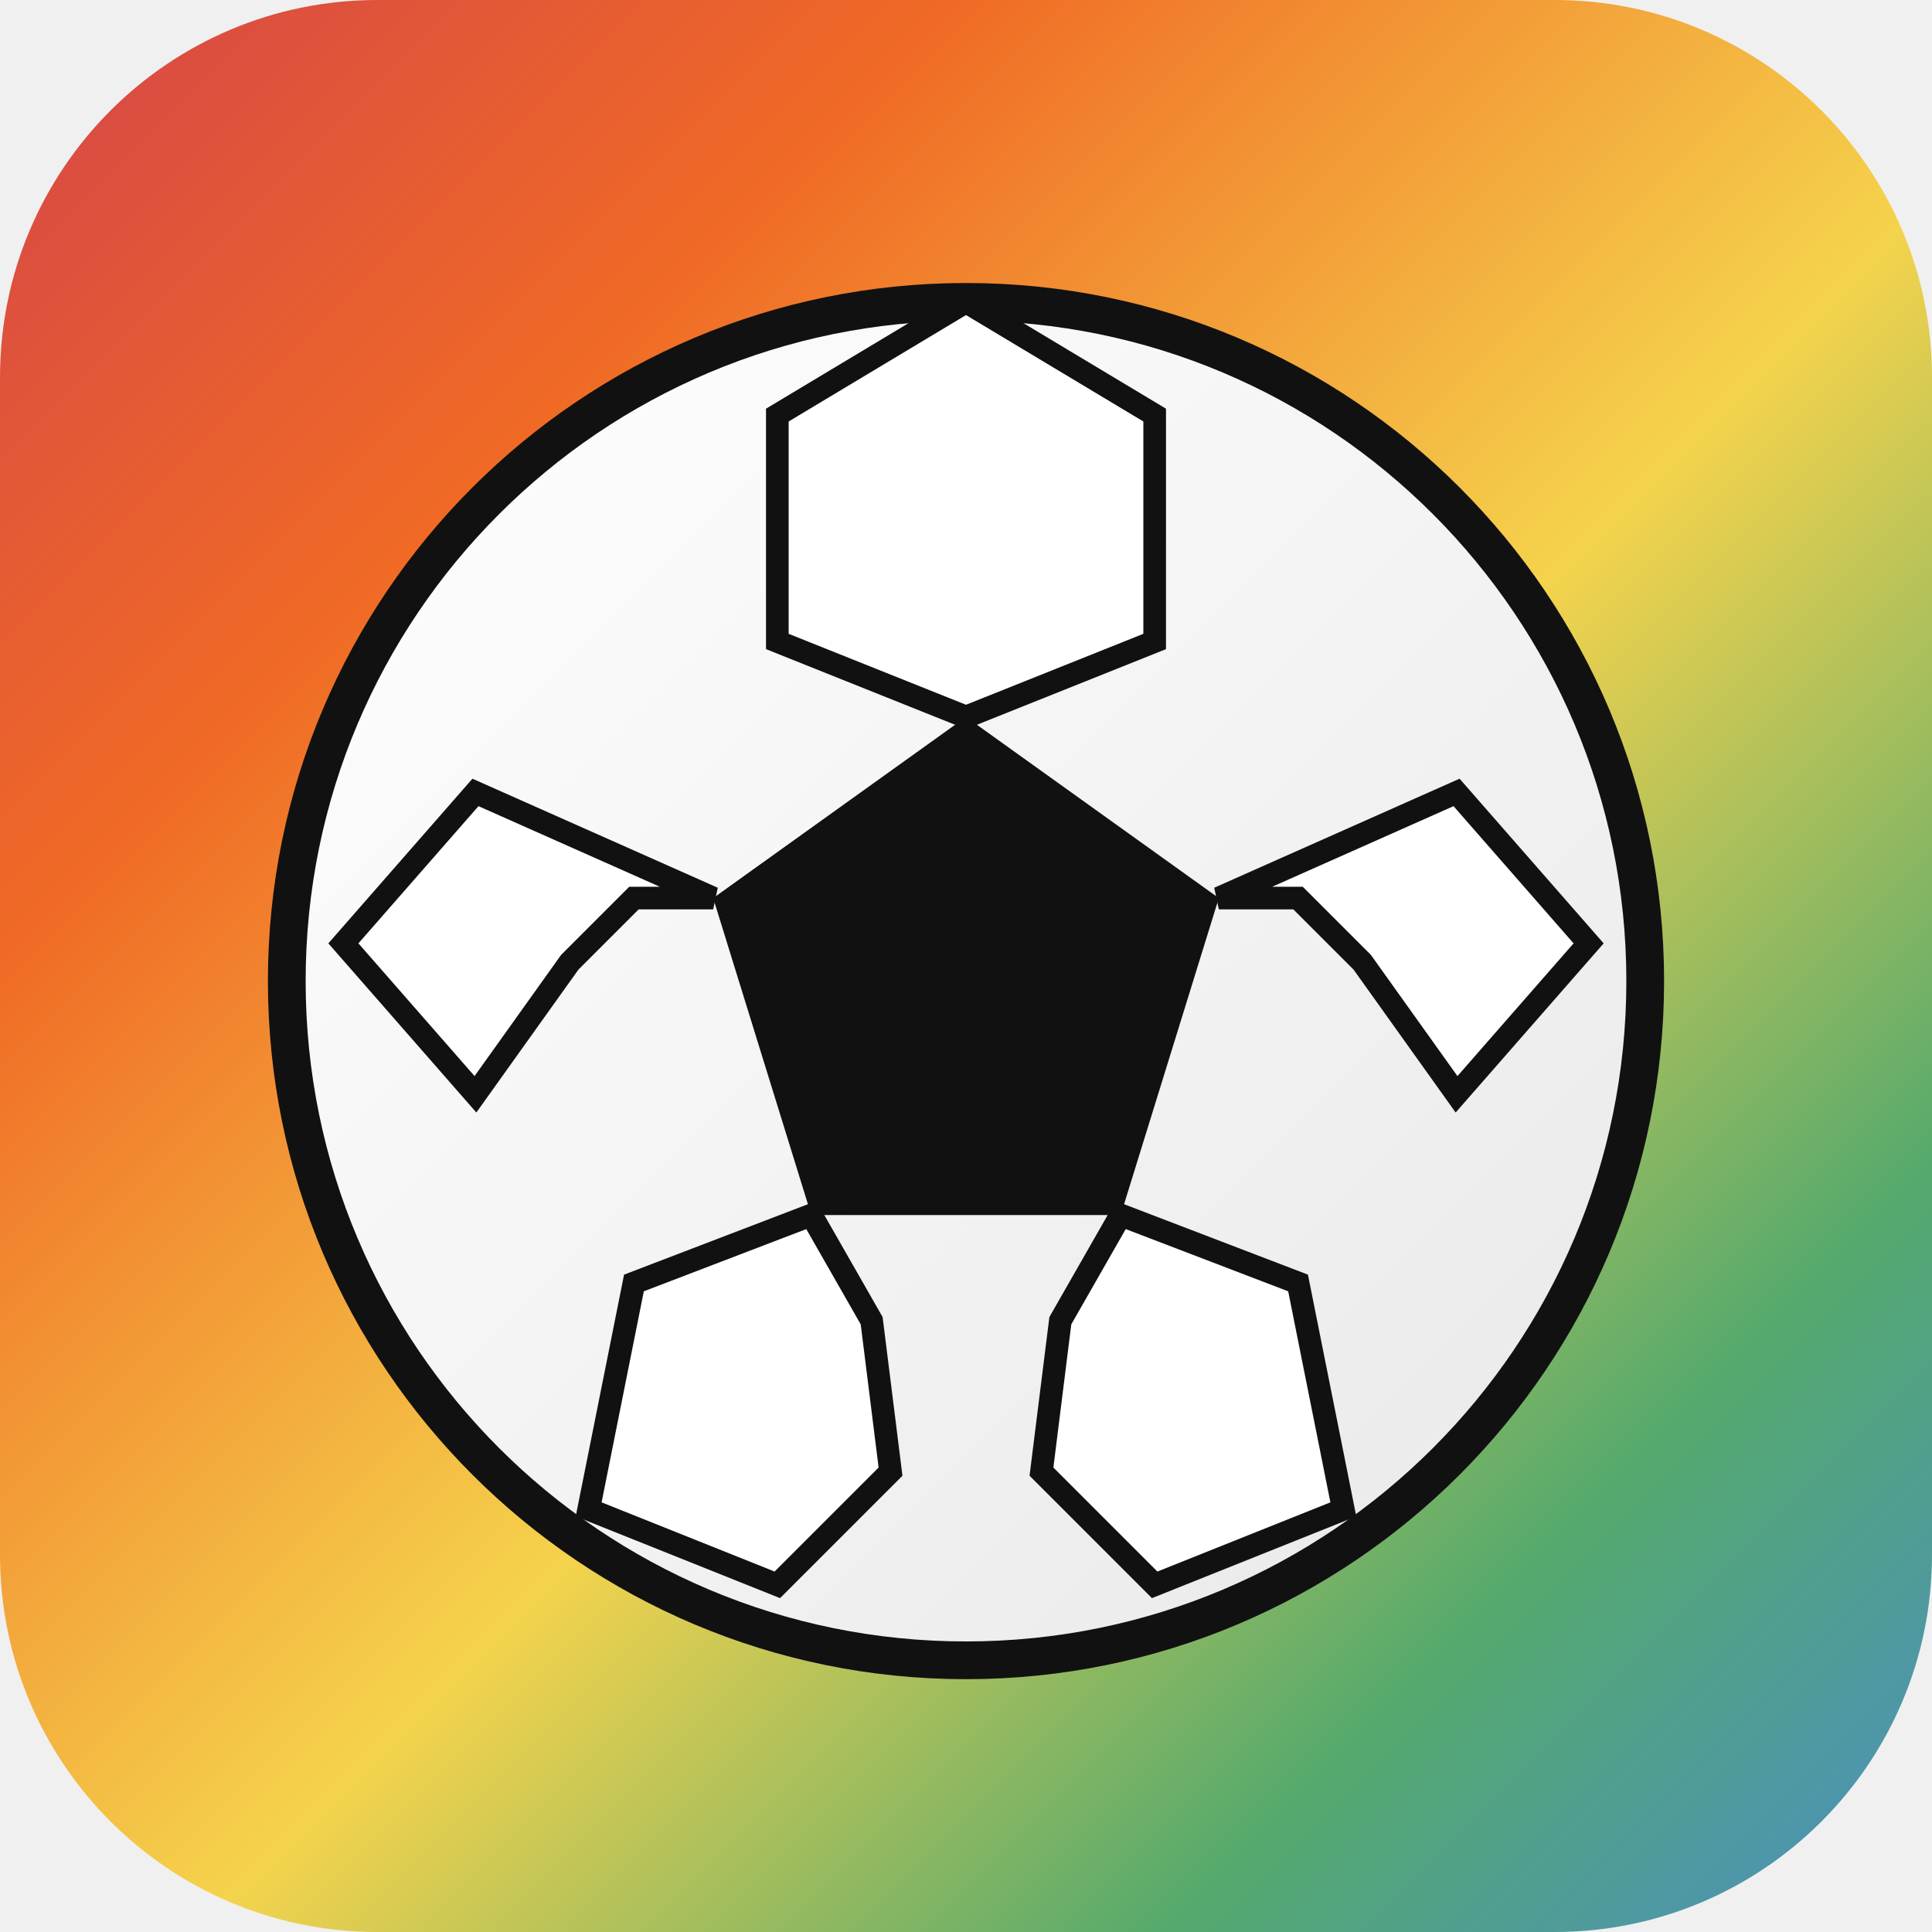
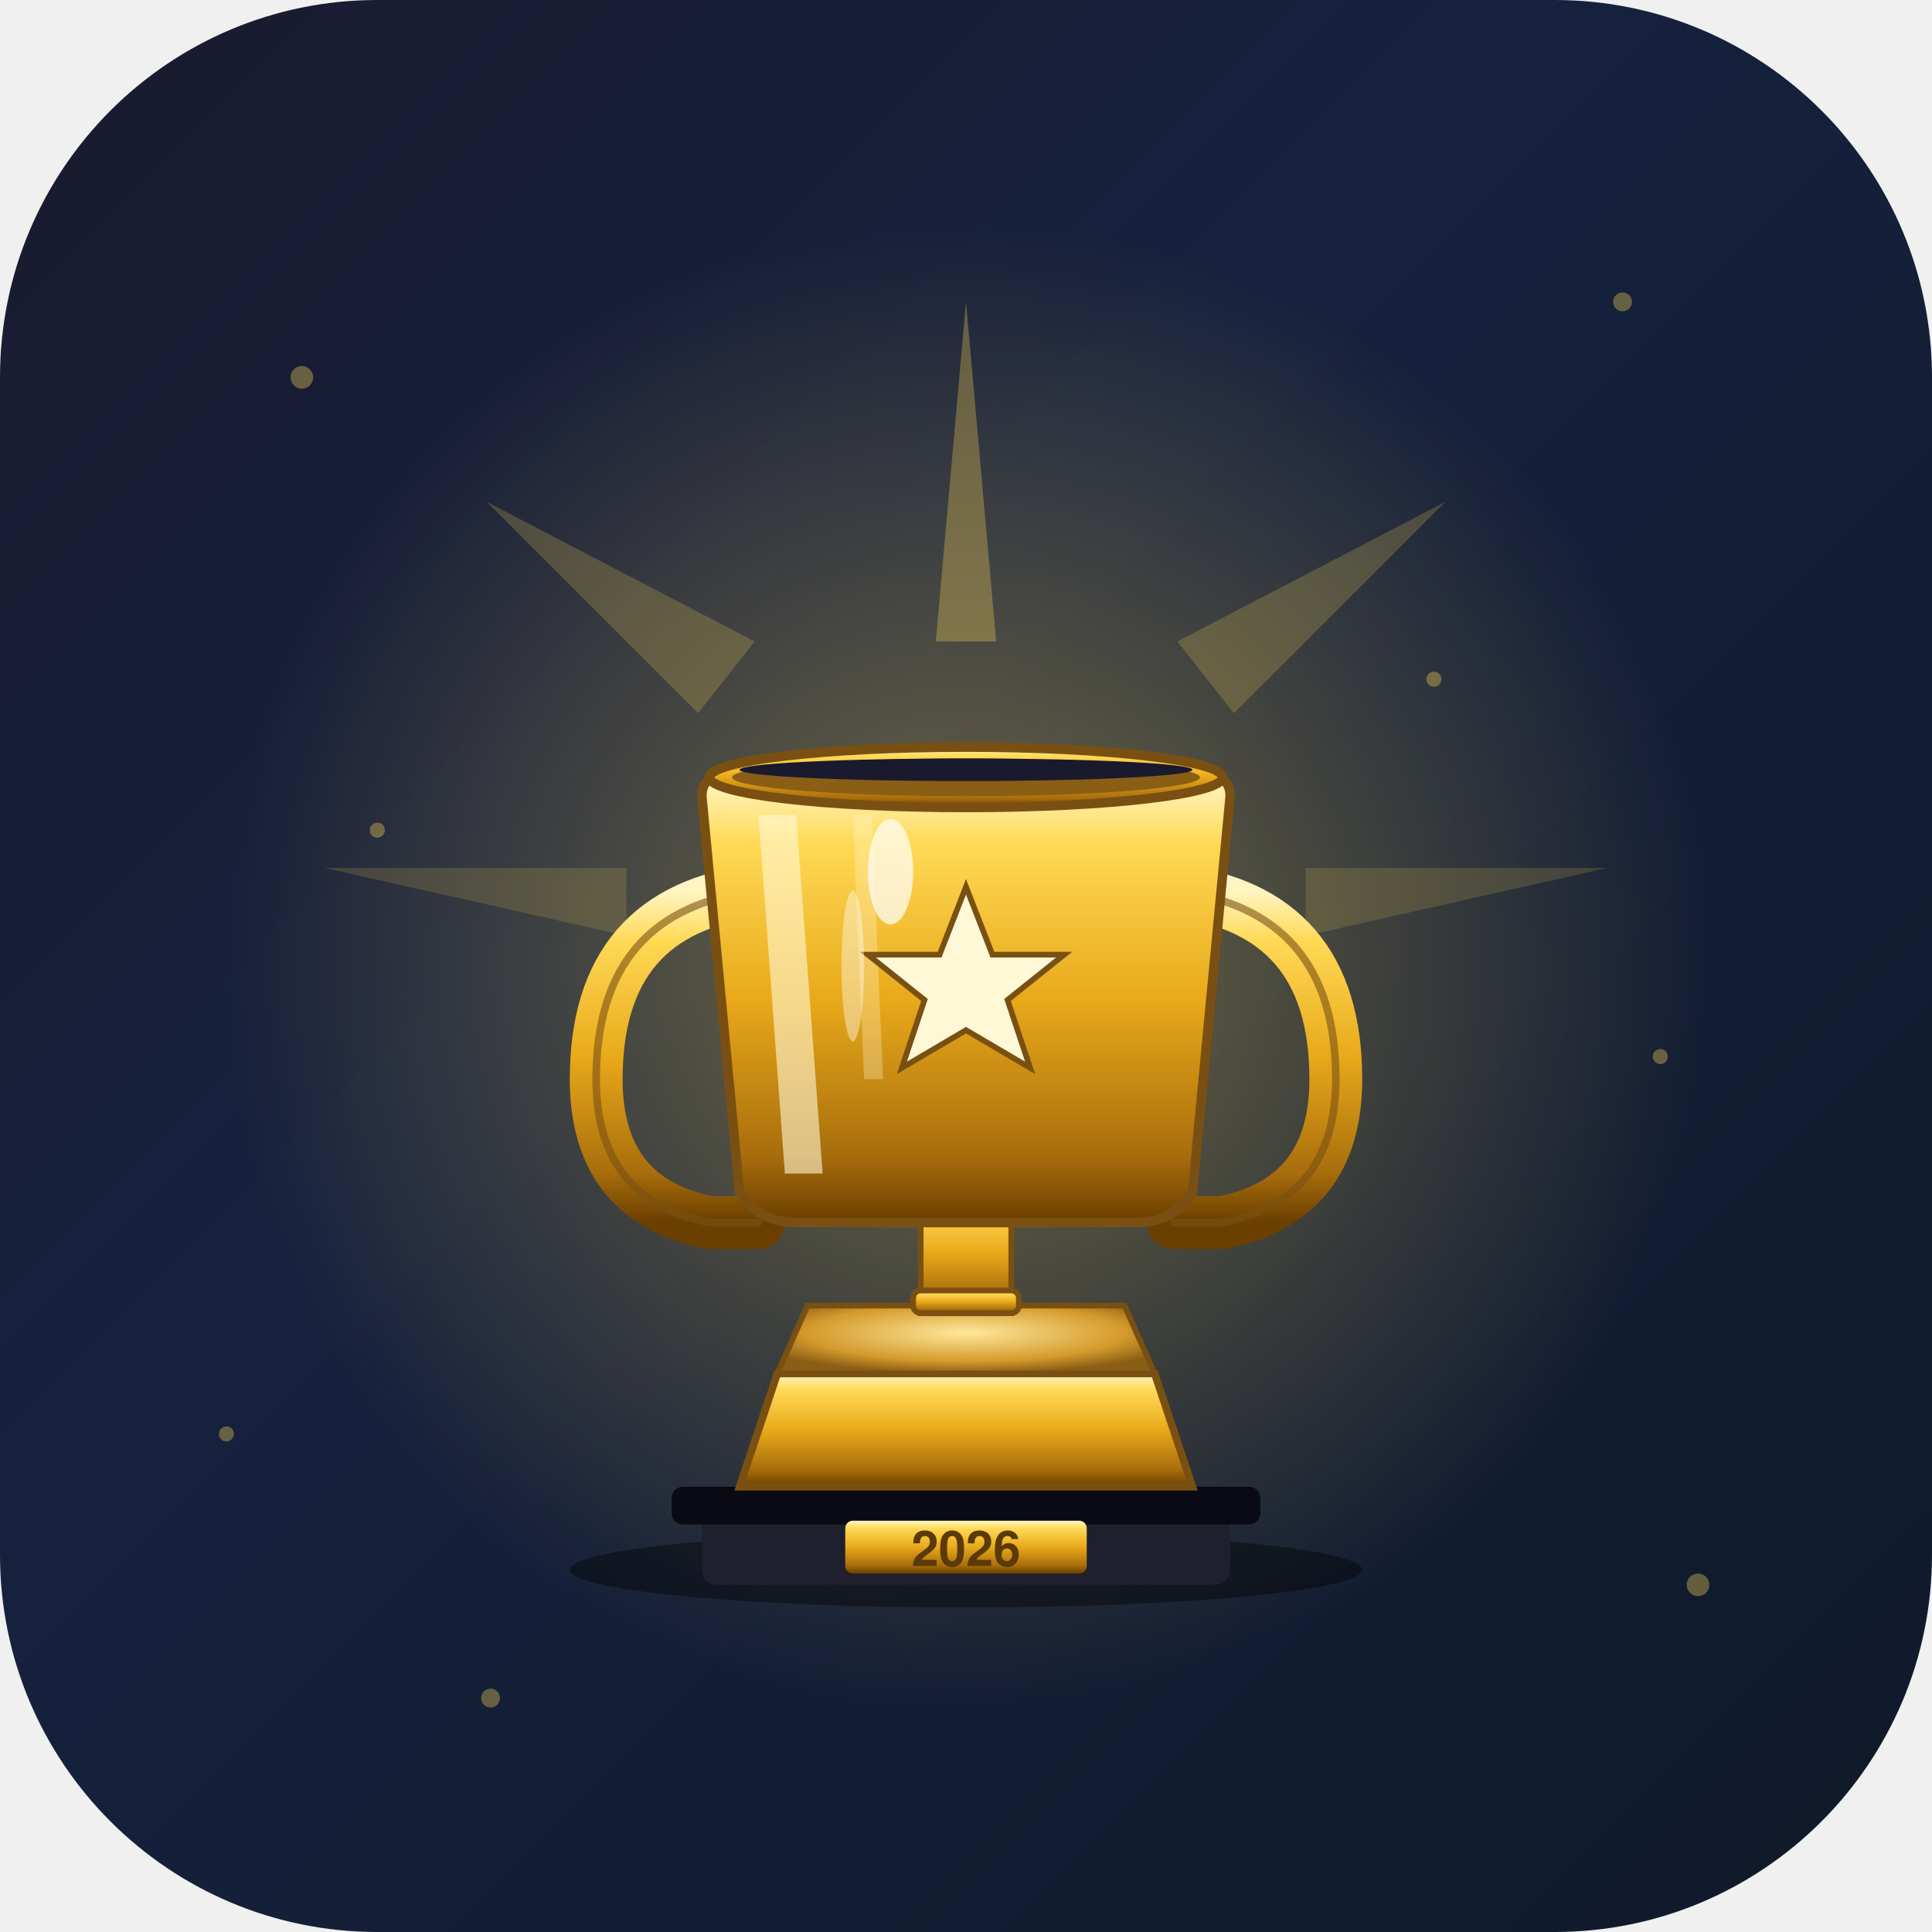
<svg xmlns="http://www.w3.org/2000/svg" viewBox="0 0 512 512">
  <defs>
    <linearGradient id="bg" x1="0%" y1="0%" x2="100%" y2="100%">
-       <stop offset="0%" stop-color="#d4444a" />
-       <stop offset="25%" stop-color="#f06a25" />
-       <stop offset="55%" stop-color="#f5d34c" />
-       <stop offset="80%" stop-color="#54a96d" />
-       <stop offset="100%" stop-color="#4a8ec6" />
+       <stop offset="0%" stop-color="#1a1a2e" />
+       <stop offset="40%" stop-color="#16213e" />
+       <stop offset="100%" stop-color="#0f1929" />
    </linearGradient>
    <linearGradient id="gold" x1="0%" y1="0%" x2="0%" y2="100%">
-       <stop offset="0%" stop-color="#fff2a8" />
-       <stop offset="50%" stop-color="#ecc34a" />
-       <stop offset="100%" stop-color="#b58423" />
+       <stop offset="0%" stop-color="#fff5c2" />
+       <stop offset="15%" stop-color="#ffd955" />
+       <stop offset="50%" stop-color="#e8a91a" />
+       <stop offset="85%" stop-color="#a86d0c" />
+       <stop offset="100%" stop-color="#6b3f00" />
    </linearGradient>
-     <linearGradient id="ball" x1="0%" y1="0%" x2="100%" y2="100%">
-       <stop offset="0%" stop-color="#fff" />
-       <stop offset="100%" stop-color="#e8e8e8" />
+     <linearGradient id="goldHighlight" x1="0%" y1="0%" x2="100%" y2="0%">
+       <stop offset="0%" stop-color="#fff8d6" stop-opacity="0.8" />
+       <stop offset="40%" stop-color="#fff8d6" stop-opacity="0" />
    </linearGradient>
+     <radialGradient id="cupInner" cx="50%" cy="40%" r="60%">
+       <stop offset="0%" stop-color="#ffe89a" />
+       <stop offset="70%" stop-color="#d49a2c" />
+       <stop offset="100%" stop-color="#8b5e15" />
+     </radialGradient>
+     <radialGradient id="glow" cx="50%" cy="50%" r="50%">
+       <stop offset="0%" stop-color="#ffd955" stop-opacity="0.4" />
+       <stop offset="100%" stop-color="#ffd955" stop-opacity="0" />
+     </radialGradient>
  </defs>
  <rect width="512" height="512" rx="100" fill="url(#bg)" />
-   <g transform="translate(256,260)">
-     <circle r="180" fill="url(#ball)" stroke="#111" stroke-width="10" />
-     <polygon points="0,-70 67,-22 41,62 -41,62 -67,-22" fill="#111" />
-     <polygon points="0,-180 50,-150 50,-90 0,-70 -50,-90 -50,-150" fill="#fff" stroke="#111" stroke-width="6" />
-     <polygon points="67,-22 130,-50 165,-10 130,30 105,-5 88,-22" fill="#fff" stroke="#111" stroke-width="6" />
-     <polygon points="-67,-22 -88,-22 -105,-5 -130,30 -165,-10 -130,-50" fill="#fff" stroke="#111" stroke-width="6" />
-     <polygon points="41,62 88,80 100,140 50,160 20,130 25,90" fill="#fff" stroke="#111" stroke-width="6" />
-     <polygon points="-41,62 -25,90 -20,130 -50,160 -100,140 -88,80" fill="#fff" stroke="#111" stroke-width="6" />
+   <g fill="#ffd955" opacity="0.35">
+     <circle cx="80" cy="100" r="3" />
+     <circle cx="430" cy="80" r="2.5" />
+     <circle cx="60" cy="380" r="2" />
+     <circle cx="450" cy="420" r="3" />
+     <circle cx="380" cy="180" r="2" />
+     <circle cx="130" cy="450" r="2.5" />
+     <circle cx="100" cy="220" r="2" />
+     <circle cx="440" cy="280" r="2" />
+   </g>
+   <circle cx="256" cy="256" r="200" fill="url(#glow)" />
+   <g opacity="0.5" fill="#ffd955" transform="translate(256,260)">
+     <polygon points="0,-180 8,-90 -8,-90" opacity="0.6" />
+     <polygon points="127,-127 71,-71 56,-90" opacity="0.4" />
+     <polygon points="-127,-127 -56,-90 -71,-71" opacity="0.4" />
+     <polygon points="170,-30 90,-12 90,-30" opacity="0.3" />
+     <polygon points="-170,-30 -90,-30 -90,-12" opacity="0.3" />
+   </g>
+   <g transform="translate(256,256)">
+     <ellipse cx="0" cy="160" rx="105" ry="10" fill="#000" opacity="0.4" />
+     <rect x="-70" y="142" width="140" height="22" rx="4" fill="#1f1f2e" />
+     <rect x="-78" y="138" width="156" height="10" rx="3" fill="#0a0a14" />
+     <rect x="-32" y="147" width="64" height="14" rx="2" fill="url(#gold)" />
+     <text x="0" y="159" text-anchor="middle" font-family="Arial Black,Helvetica,sans-serif" font-weight="900" font-size="13" fill="#5a3a08">2026</text>
+     <polygon points="-60,138 60,138 50,108 -50,108" fill="url(#gold)" stroke="#7a5012" stroke-width="2" />
+     <polygon points="-50,108 50,108 42,90 -42,90" fill="url(#cupInner)" stroke="#7a5012" stroke-width="1.5" />
+     <rect x="-12" y="60" width="24" height="32" fill="url(#gold)" stroke="#7a5012" stroke-width="1.5" />
+     <rect x="-14" y="86" width="28" height="6" rx="2" fill="url(#gold)" stroke="#7a5012" stroke-width="1.5" />
+     <path d="M -55,-20 Q -98,-15 -98,30 Q -98,62 -68,68 L -55,68" fill="none" stroke="url(#gold)" stroke-width="14" stroke-linecap="round" />
+     <path d="M -55,-20 Q -98,-15 -98,30 Q -98,62 -68,68 L -55,68" fill="none" stroke="#7a5012" stroke-width="2" stroke-linecap="round" opacity="0.6" />
+     <path d="M 55,-20 Q 98,-15 98,30 Q 98,62 68,68 L 55,68" fill="none" stroke="url(#gold)" stroke-width="14" stroke-linecap="round" />
+     <path d="M 55,-20 Q 98,-15 98,30 Q 98,62 68,68 L 55,68" fill="none" stroke="#7a5012" stroke-width="2" stroke-linecap="round" opacity="0.6" />
+     <path d="M -65,-50 L 65,-50 Q 70,-50 70,-45 L 60,60 Q 55,68 45,68 L -45,68 Q -55,68 -60,60 L -70,-45 Q -70,-50 -65,-50 Z" fill="url(#gold)" stroke="#7a5012" stroke-width="2.5" />
+     <path d="M -55,-40 L -45,-40 L -38,55 L -48,55 Z" fill="#fff8d6" opacity="0.6" />
+     <path d="M -30,-40 L -25,-40 L -22,30 L -27,30 Z" fill="#fff8d6" opacity="0.3" />
+     <ellipse cx="0" cy="-50" rx="68" ry="8" fill="url(#gold)" stroke="#7a5012" stroke-width="2.5" />
+     <ellipse cx="0" cy="-50" rx="62" ry="5" fill="#8b5e15" />
+     <ellipse cx="0" cy="-52" rx="60" ry="3" fill="#1a1a2e" />
+     <g transform="translate(0,5)">
+       <polygon points="0,-26 7,-8 26,-8 11,4 17,22 0,12 -17,22 -11,4 -26,-8 -7,-8" fill="#fff8d6" stroke="#7a5012" stroke-width="1.5" />
+     </g>
+     <ellipse cx="-20" cy="-25" rx="6" ry="14" fill="#fff" opacity="0.7" />
+     <ellipse cx="-30" cy="0" rx="3" ry="20" fill="#fff" opacity="0.4" />
  </g>
</svg>
